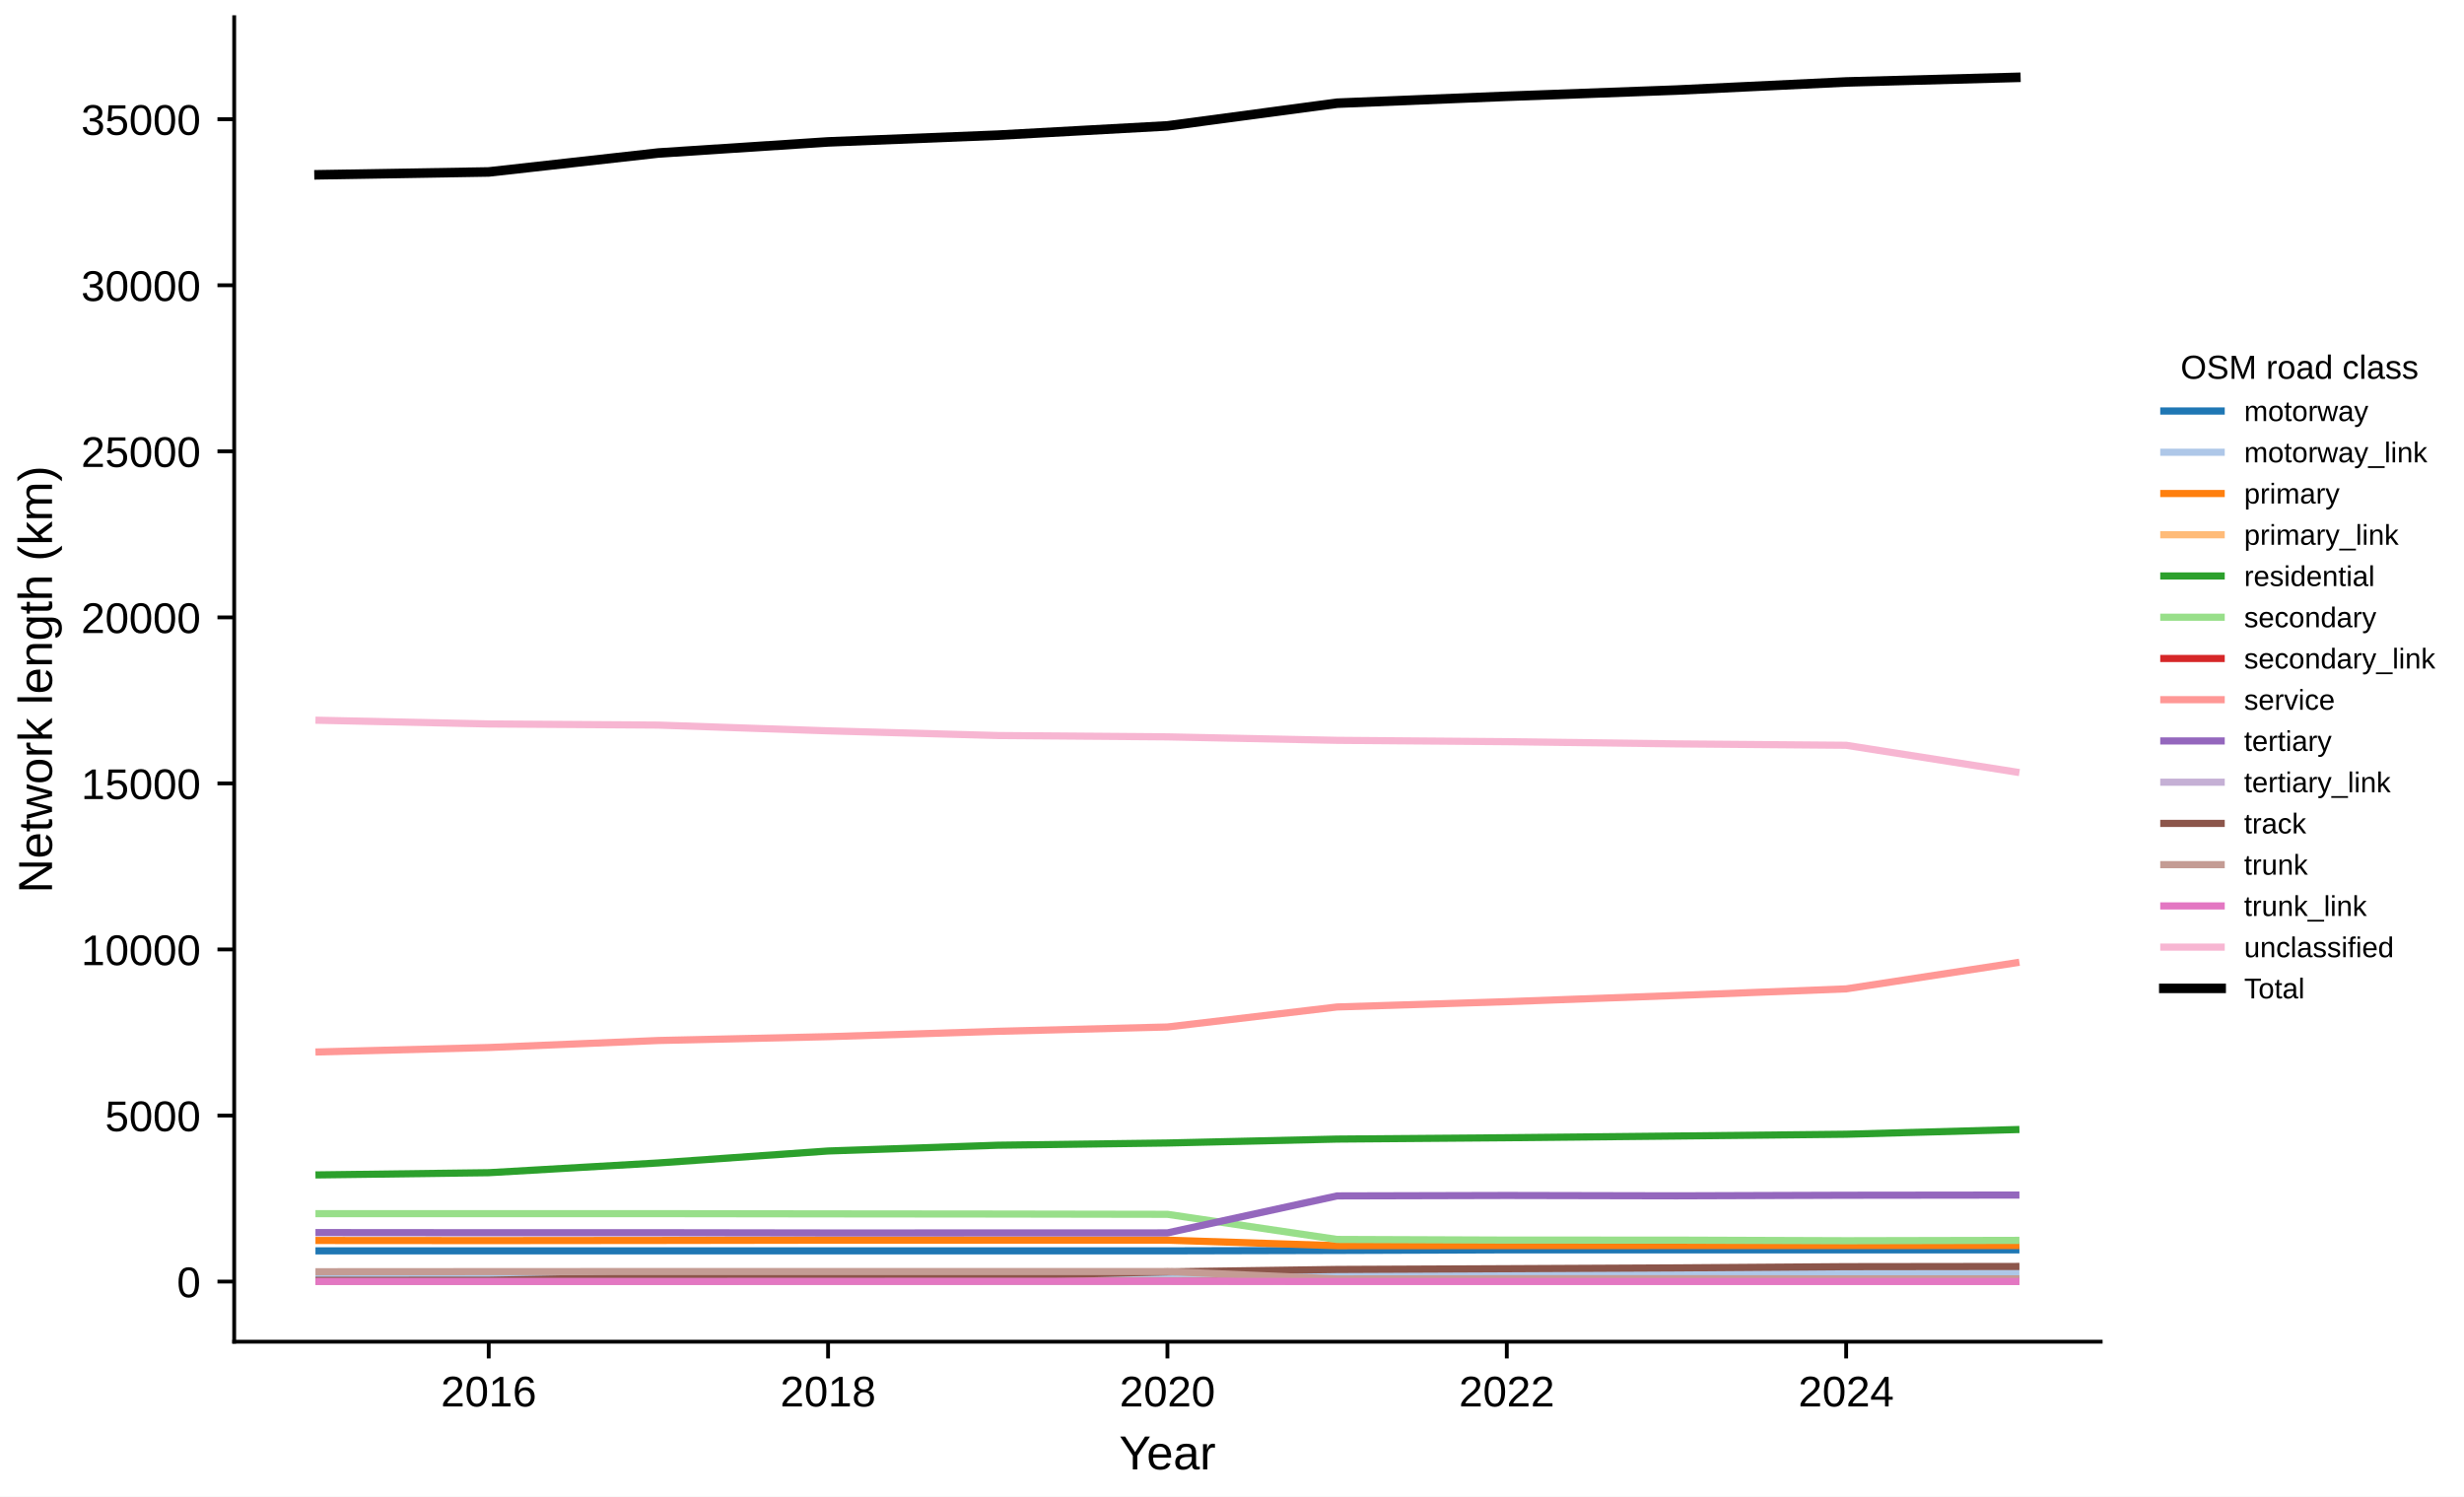
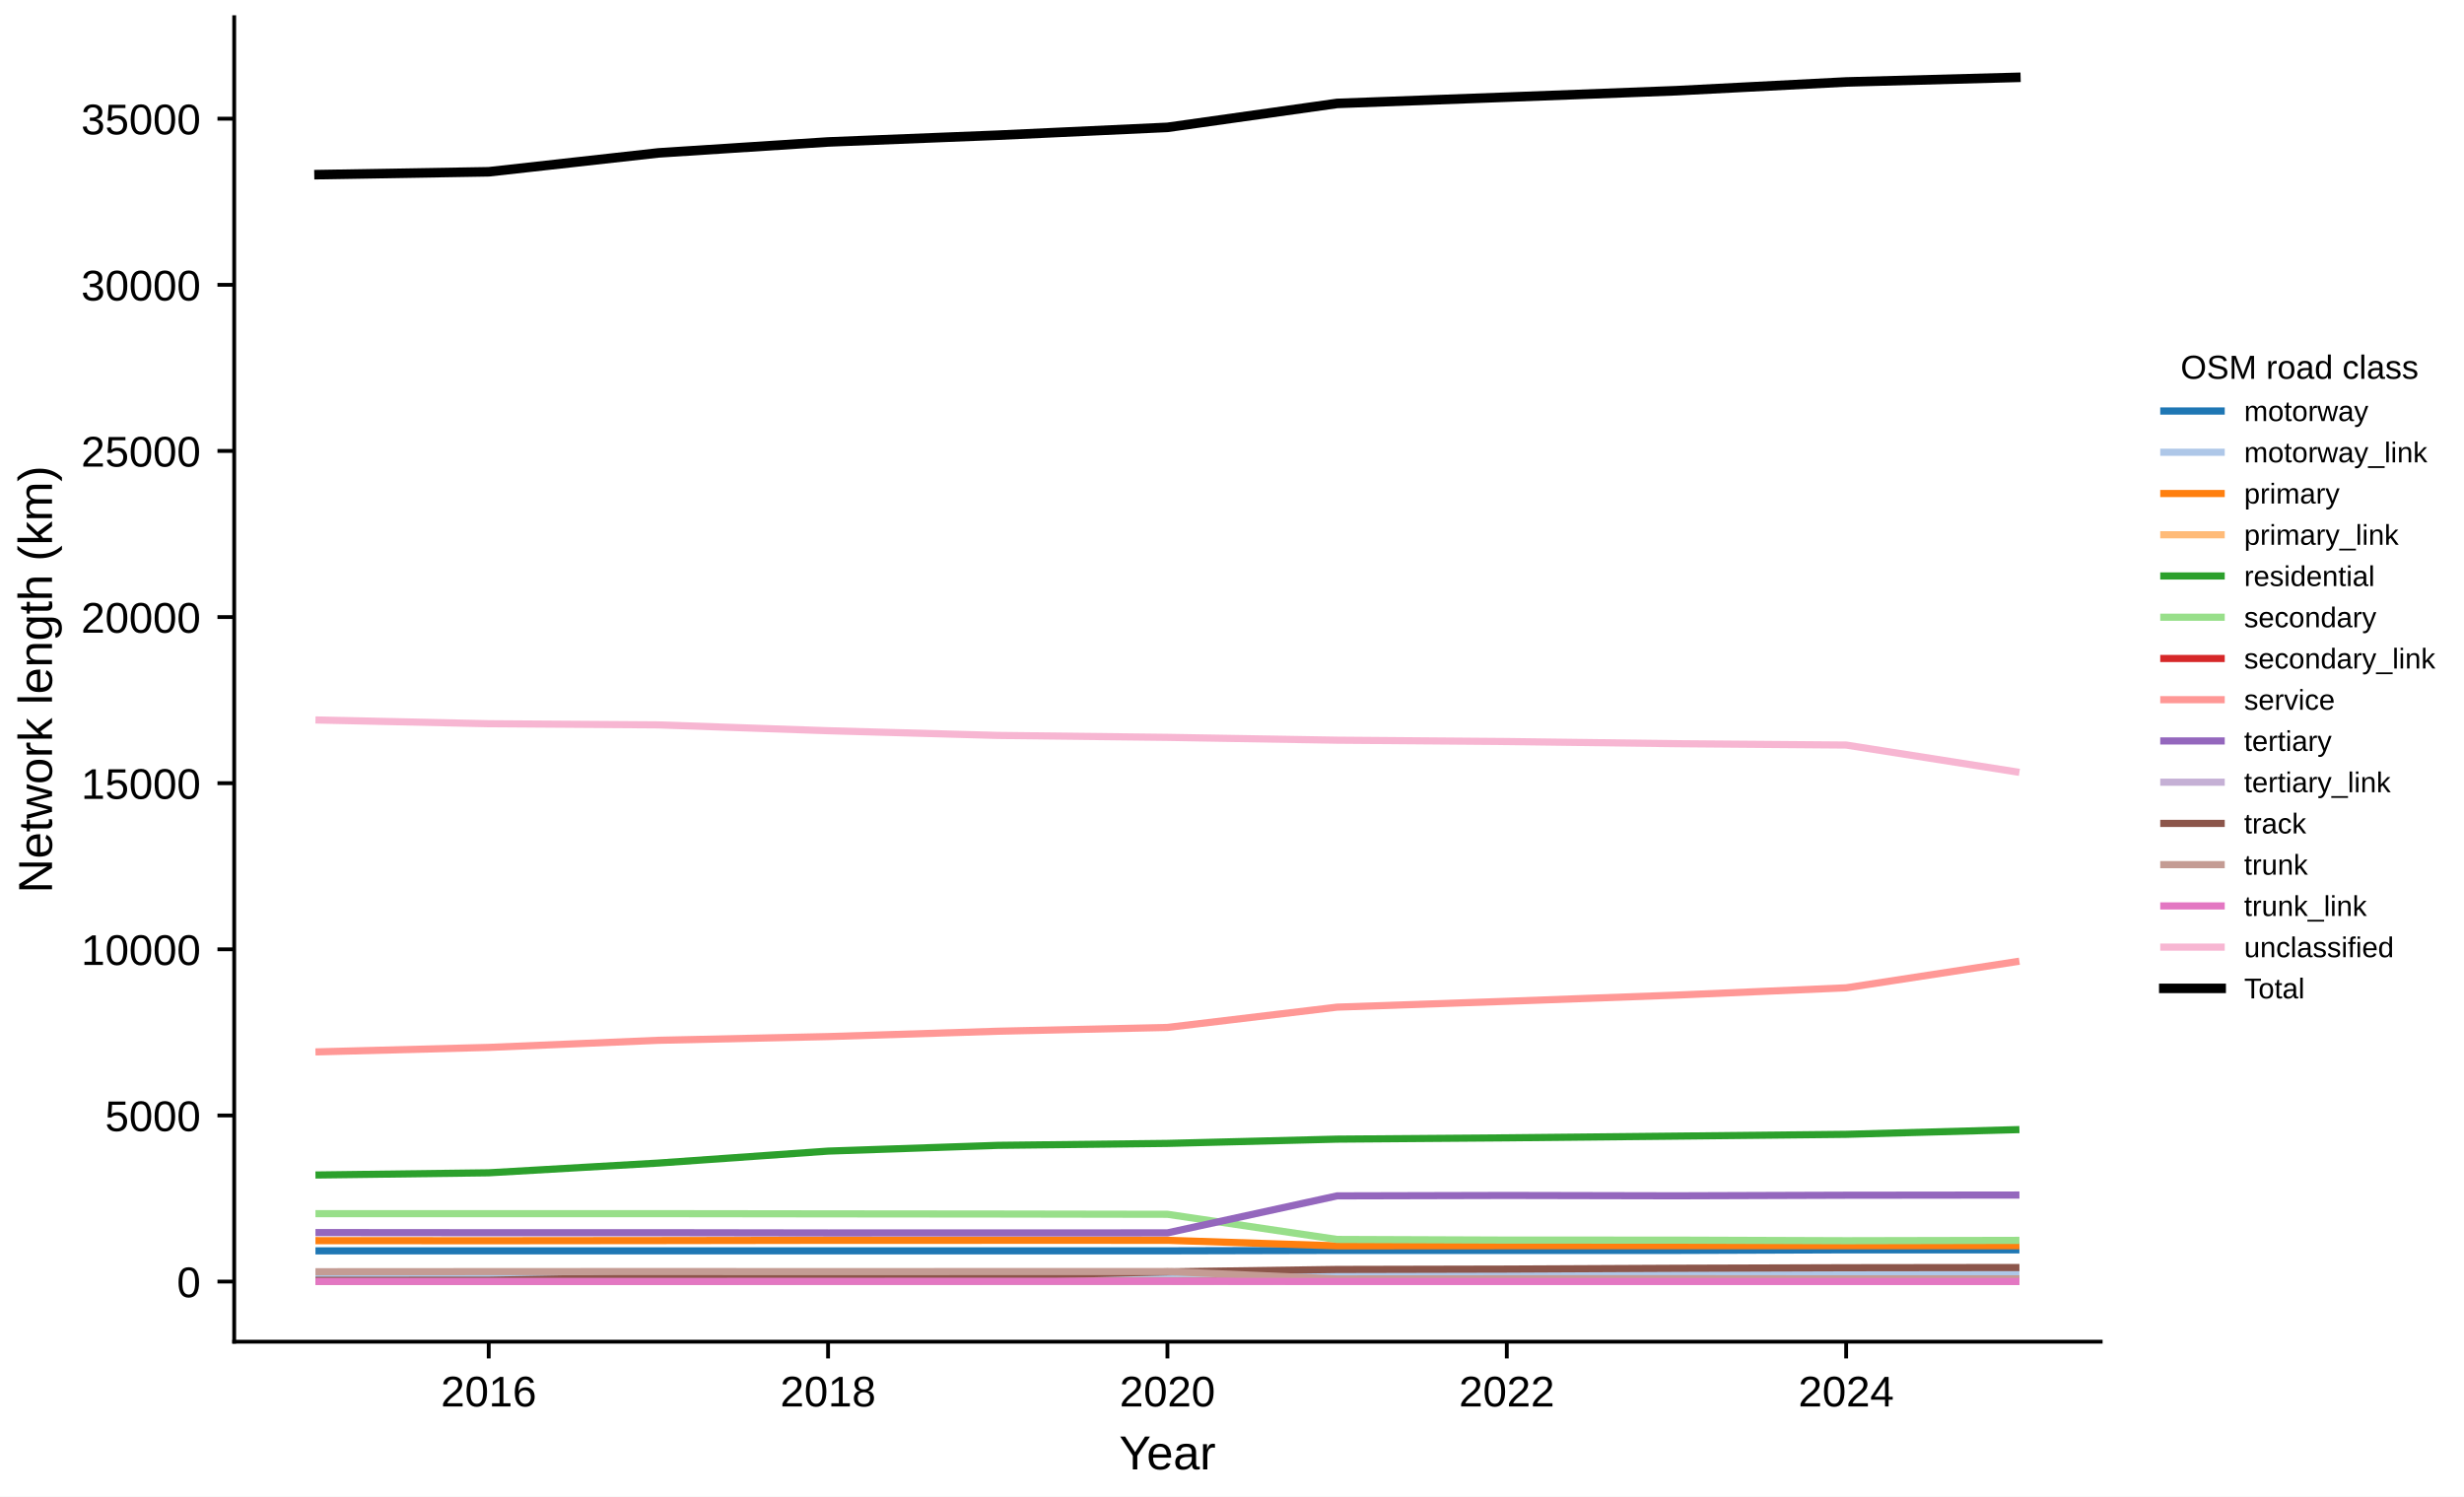
<svg xmlns="http://www.w3.org/2000/svg" xmlns:xlink="http://www.w3.org/1999/xlink" width="515.641pt" height="313.231pt" viewBox="0 0 515.641 313.231" version="1.1">
  <defs>
    <style type="text/css">*{stroke-linejoin: round; stroke-linecap: butt}</style>
  </defs>
  <g id="figure_1">
    <g id="patch_1">
      <path d="M 0 313.231  L 515.641 313.231  L 515.641 0  L 0 0  z " style="fill: #ffffff" />
    </g>
    <g id="axes_1">
      <g id="patch_2">
        <path d="M 49.009 280.8  L 439.609 280.8  L 439.609 3.6  L 49.009 3.6  z " style="fill: #ffffff" />
      </g>
      <g id="matplotlib.axis_1">
        <g id="xtick_1">
          <g id="line2d_1">
            <defs>
-               <path id="me95c634a22" d="M 0 0  L 0 3.5  " style="stroke: #000000; stroke-width: 0.8" />
+               <path id="m41bec9d7e2" d="M 0 0  L 0 3.5  " style="stroke: #000000; stroke-width: 0.8" />
            </defs>
            <g>
-               <use xlink:href="#me95c634a22" x="102.273" y="280.8" style="stroke: #000000; stroke-width: 0.8" />
+               <use xlink:href="#m41bec9d7e2" x="102.273" y="280.8" style="stroke: #000000; stroke-width: 0.8" />
            </g>
          </g>
          <g id="text_1">
            <text style="font-size: 9px; font-family: 'Arial', 'Helvetica', 'DejaVu Sans', sans-serif; text-anchor: middle" x="102.273" y="294.352" transform="rotate(-0 102.2728 294.3522)">2016</text>
          </g>
        </g>
        <g id="xtick_2">
          <g id="line2d_2">
            <g>
-               <use xlink:href="#me95c634a22" x="173.291" y="280.8" style="stroke: #000000; stroke-width: 0.8" />
+               <use xlink:href="#m41bec9d7e2" x="173.291" y="280.8" style="stroke: #000000; stroke-width: 0.8" />
            </g>
          </g>
          <g id="text_2">
            <text style="font-size: 9px; font-family: 'Arial', 'Helvetica', 'DejaVu Sans', sans-serif; text-anchor: middle" x="173.291" y="294.352" transform="rotate(-0 173.291 294.3522)">2018</text>
          </g>
        </g>
        <g id="xtick_3">
          <g id="line2d_3">
            <g>
-               <use xlink:href="#me95c634a22" x="244.309" y="280.8" style="stroke: #000000; stroke-width: 0.8" />
+               <use xlink:href="#m41bec9d7e2" x="244.309" y="280.8" style="stroke: #000000; stroke-width: 0.8" />
            </g>
          </g>
          <g id="text_3">
            <text style="font-size: 9px; font-family: 'Arial', 'Helvetica', 'DejaVu Sans', sans-serif; text-anchor: middle" x="244.309" y="294.352" transform="rotate(-0 244.3092 294.3522)">2020</text>
          </g>
        </g>
        <g id="xtick_4">
          <g id="line2d_4">
            <g>
-               <use xlink:href="#me95c634a22" x="315.327" y="280.8" style="stroke: #000000; stroke-width: 0.8" />
+               <use xlink:href="#m41bec9d7e2" x="315.327" y="280.8" style="stroke: #000000; stroke-width: 0.8" />
            </g>
          </g>
          <g id="text_4">
            <text style="font-size: 9px; font-family: 'Arial', 'Helvetica', 'DejaVu Sans', sans-serif; text-anchor: middle" x="315.327" y="294.352" transform="rotate(-0 315.3274 294.3522)">2022</text>
          </g>
        </g>
        <g id="xtick_5">
          <g id="line2d_5">
            <g>
-               <use xlink:href="#me95c634a22" x="386.346" y="280.8" style="stroke: #000000; stroke-width: 0.8" />
+               <use xlink:href="#m41bec9d7e2" x="386.346" y="280.8" style="stroke: #000000; stroke-width: 0.8" />
            </g>
          </g>
          <g id="text_5">
            <text style="font-size: 9px; font-family: 'Arial', 'Helvetica', 'DejaVu Sans', sans-serif; text-anchor: middle" x="386.346" y="294.352" transform="rotate(-0 386.3455 294.3522)">2024</text>
          </g>
        </g>
        <g id="text_6">
          <text style="font-size: 10px; font-family: 'Arial', 'Helvetica', 'DejaVu Sans', sans-serif; text-anchor: middle" x="244.309" y="307.527" transform="rotate(-0 244.3092 307.5266)">Year</text>
        </g>
      </g>
      <g id="matplotlib.axis_2">
        <g id="ytick_1">
          <g id="line2d_6">
            <defs>
-               <path id="md2507133cc" d="M 0 0  L -3.5 0  " style="stroke: #000000; stroke-width: 0.8" />
+               <path id="ma8c3be2236" d="M 0 0  L -3.5 0  " style="stroke: #000000; stroke-width: 0.8" />
            </defs>
            <g>
-               <use xlink:href="#md2507133cc" x="49.009" y="268.217" style="stroke: #000000; stroke-width: 0.8" />
+               <use xlink:href="#ma8c3be2236" x="49.009" y="268.217" style="stroke: #000000; stroke-width: 0.8" />
            </g>
          </g>
          <g id="text_7">
            <text style="font-size: 9px; font-family: 'Arial', 'Helvetica', 'DejaVu Sans', sans-serif; text-anchor: end" x="42.009" y="271.493" transform="rotate(-0 42.00918 271.4934)">0</text>
          </g>
        </g>
        <g id="ytick_2">
          <g id="line2d_7">
            <g>
-               <use xlink:href="#md2507133cc" x="49.009" y="233.465" style="stroke: #000000; stroke-width: 0.8" />
+               <use xlink:href="#ma8c3be2236" x="49.009" y="233.449" style="stroke: #000000; stroke-width: 0.8" />
            </g>
          </g>
          <g id="text_8">
-             <text style="font-size: 9px; font-family: 'Arial', 'Helvetica', 'DejaVu Sans', sans-serif; text-anchor: end" x="42.009" y="236.741" transform="rotate(-0 42.00918 236.7409)">5000</text>
+             <text style="font-size: 9px; font-family: 'Arial', 'Helvetica', 'DejaVu Sans', sans-serif; text-anchor: end" x="42.009" y="236.725" transform="rotate(-0 42.00918 236.7251)">5000</text>
          </g>
        </g>
        <g id="ytick_3">
          <g id="line2d_8">
            <g>
-               <use xlink:href="#md2507133cc" x="49.009" y="198.712" style="stroke: #000000; stroke-width: 0.8" />
+               <use xlink:href="#ma8c3be2236" x="49.009" y="198.681" style="stroke: #000000; stroke-width: 0.8" />
            </g>
          </g>
          <g id="text_9">
-             <text style="font-size: 9px; font-family: 'Arial', 'Helvetica', 'DejaVu Sans', sans-serif; text-anchor: end" x="42.009" y="201.988" transform="rotate(-0 42.00918 201.9884)">10000</text>
+             <text style="font-size: 9px; font-family: 'Arial', 'Helvetica', 'DejaVu Sans', sans-serif; text-anchor: end" x="42.009" y="201.957" transform="rotate(-0 42.00918 201.9568)">10000</text>
          </g>
        </g>
        <g id="ytick_4">
          <g id="line2d_9">
            <g>
-               <use xlink:href="#md2507133cc" x="49.009" y="163.96" style="stroke: #000000; stroke-width: 0.8" />
+               <use xlink:href="#ma8c3be2236" x="49.009" y="163.912" style="stroke: #000000; stroke-width: 0.8" />
            </g>
          </g>
          <g id="text_10">
-             <text style="font-size: 9px; font-family: 'Arial', 'Helvetica', 'DejaVu Sans', sans-serif; text-anchor: end" x="42.009" y="167.236" transform="rotate(-0 42.00918 167.2359)">15000</text>
+             <text style="font-size: 9px; font-family: 'Arial', 'Helvetica', 'DejaVu Sans', sans-serif; text-anchor: end" x="42.009" y="167.189" transform="rotate(-0 42.00918 167.1885)">15000</text>
          </g>
        </g>
        <g id="ytick_5">
          <g id="line2d_10">
            <g>
-               <use xlink:href="#md2507133cc" x="49.009" y="129.207" style="stroke: #000000; stroke-width: 0.8" />
+               <use xlink:href="#ma8c3be2236" x="49.009" y="129.144" style="stroke: #000000; stroke-width: 0.8" />
            </g>
          </g>
          <g id="text_11">
-             <text style="font-size: 9px; font-family: 'Arial', 'Helvetica', 'DejaVu Sans', sans-serif; text-anchor: end" x="42.009" y="132.483" transform="rotate(-0 42.00918 132.4834)">20000</text>
+             <text style="font-size: 9px; font-family: 'Arial', 'Helvetica', 'DejaVu Sans', sans-serif; text-anchor: end" x="42.009" y="132.42" transform="rotate(-0 42.00918 132.4203)">20000</text>
          </g>
        </g>
        <g id="ytick_6">
          <g id="line2d_11">
            <g>
-               <use xlink:href="#md2507133cc" x="49.009" y="94.455" style="stroke: #000000; stroke-width: 0.8" />
+               <use xlink:href="#ma8c3be2236" x="49.009" y="94.376" style="stroke: #000000; stroke-width: 0.8" />
            </g>
          </g>
          <g id="text_12">
-             <text style="font-size: 9px; font-family: 'Arial', 'Helvetica', 'DejaVu Sans', sans-serif; text-anchor: end" x="42.009" y="97.731" transform="rotate(-0 42.00918 97.73095)">25000</text>
+             <text style="font-size: 9px; font-family: 'Arial', 'Helvetica', 'DejaVu Sans', sans-serif; text-anchor: end" x="42.009" y="97.652" transform="rotate(-0 42.00918 97.65197)">25000</text>
          </g>
        </g>
        <g id="ytick_7">
          <g id="line2d_12">
            <g>
-               <use xlink:href="#md2507133cc" x="49.009" y="59.702" style="stroke: #000000; stroke-width: 0.8" />
+               <use xlink:href="#ma8c3be2236" x="49.009" y="59.608" style="stroke: #000000; stroke-width: 0.8" />
            </g>
          </g>
          <g id="text_13">
-             <text style="font-size: 9px; font-family: 'Arial', 'Helvetica', 'DejaVu Sans', sans-serif; text-anchor: end" x="42.009" y="62.978" transform="rotate(-0 42.00918 62.97847)">30000</text>
+             <text style="font-size: 9px; font-family: 'Arial', 'Helvetica', 'DejaVu Sans', sans-serif; text-anchor: end" x="42.009" y="62.884" transform="rotate(-0 42.00918 62.88369)">30000</text>
          </g>
        </g>
        <g id="ytick_8">
          <g id="line2d_13">
            <g>
-               <use xlink:href="#md2507133cc" x="49.009" y="24.95" style="stroke: #000000; stroke-width: 0.8" />
+               <use xlink:href="#ma8c3be2236" x="49.009" y="24.839" style="stroke: #000000; stroke-width: 0.8" />
            </g>
          </g>
          <g id="text_14">
-             <text style="font-size: 9px; font-family: 'Arial', 'Helvetica', 'DejaVu Sans', sans-serif; text-anchor: end" x="42.009" y="28.226" transform="rotate(-0 42.00918 28.22599)">35000</text>
+             <text style="font-size: 9px; font-family: 'Arial', 'Helvetica', 'DejaVu Sans', sans-serif; text-anchor: end" x="42.009" y="28.115" transform="rotate(-0 42.00918 28.11541)">35000</text>
          </g>
        </g>
        <g id="text_15">
          <text style="font-size: 10px; font-family: 'Arial', 'Helvetica', 'DejaVu Sans', sans-serif; text-anchor: middle" x="10.88" y="142.2" transform="rotate(-90 10.88027 142.2)">Network length (km)</text>
        </g>
      </g>
      <g id="line2d_14">
-         <path d="M 66.764 261.791  L 102.273 261.792  L 137.782 261.792  L 173.291 261.792  L 208.8 261.792  L 244.309 261.79  L 279.818 261.704  L 315.327 261.578  L 350.836 261.58  L 386.346 261.58  L 421.855 261.58  " clip-path="url(#p730cfefe15)" style="fill: none; stroke: #1f77b4; stroke-width: 1.5; stroke-linecap: square" />
+         <path d="M 66.764 261.788  L 102.273 261.789  L 137.782 261.789  L 173.291 261.789  L 208.8 261.789  L 244.309 261.787  L 279.818 261.701  L 315.327 261.701  L 350.836 261.701  L 386.346 261.577  L 421.855 261.577  " clip-path="url(#p1a33ce7834)" style="fill: none; stroke: #1f77b4; stroke-width: 1.5; stroke-linecap: square" />
      </g>
      <g id="line2d_15">
-         <path d="M 66.764 266.6  L 102.273 266.6  L 137.782 266.591  L 173.291 266.591  L 208.8 266.589  L 244.309 266.585  L 279.818 266.565  L 315.327 266.534  L 350.836 266.527  L 386.346 266.519  L 421.855 266.482  " clip-path="url(#p730cfefe15)" style="fill: none; stroke: #aec7e8; stroke-width: 1.5; stroke-linecap: square" />
+         <path d="M 66.764 266.599  L 102.273 266.599  L 137.782 266.594  L 173.291 266.59  L 208.8 266.596  L 244.309 266.592  L 279.818 266.571  L 315.327 266.571  L 350.836 266.526  L 386.346 266.519  L 421.855 266.481  " clip-path="url(#p1a33ce7834)" style="fill: none; stroke: #aec7e8; stroke-width: 1.5; stroke-linecap: square" />
      </g>
      <g id="line2d_16">
-         <path d="M 66.764 259.619  L 102.273 259.643  L 137.782 259.61  L 173.291 259.557  L 208.8 259.552  L 244.309 259.55  L 279.818 260.709  L 315.327 260.684  L 350.836 260.679  L 386.346 260.679  L 421.855 260.678  " clip-path="url(#p730cfefe15)" style="fill: none; stroke: #ff7f0e; stroke-width: 1.5; stroke-linecap: square" />
+         <path d="M 66.764 259.65  L 102.273 259.67  L 137.782 259.637  L 173.291 259.585  L 208.8 259.579  L 244.309 259.58  L 279.818 260.743  L 315.327 260.719  L 350.836 260.713  L 386.346 260.713  L 421.855 260.712  " clip-path="url(#p1a33ce7834)" style="fill: none; stroke: #ff7f0e; stroke-width: 1.5; stroke-linecap: square" />
      </g>
      <g id="line2d_17">
-         <path d="M 66.764 268.098  L 102.273 268.098  L 137.782 268.123  L 173.291 268.039  L 208.8 268.041  L 244.309 268.035  L 279.818 268.036  L 315.327 268.031  L 350.836 268.028  L 386.346 268.024  L 421.855 268.024  " clip-path="url(#p730cfefe15)" style="fill: none; stroke: #ffbb78; stroke-width: 1.5; stroke-linecap: square" />
+         <path d="M 66.764 268.098  L 102.273 268.098  L 137.782 268.123  L 173.291 268.039  L 208.8 268.041  L 244.309 268.035  L 279.818 268.036  L 315.327 268.031  L 350.836 268.028  L 386.346 268.023  L 421.855 268.023  " clip-path="url(#p1a33ce7834)" style="fill: none; stroke: #ffbb78; stroke-width: 1.5; stroke-linecap: square" />
      </g>
      <g id="line2d_18">
-         <path d="M 66.764 245.89  L 102.273 245.43  L 137.782 243.391  L 173.291 240.887  L 208.8 239.681  L 244.309 239.215  L 279.818 238.395  L 315.327 238.113  L 350.836 237.755  L 386.346 237.382  L 421.855 236.409  " clip-path="url(#p730cfefe15)" style="fill: none; stroke: #2ca02c; stroke-width: 1.5; stroke-linecap: square" />
+         <path d="M 66.764 245.905  L 102.273 245.451  L 137.782 243.413  L 173.291 240.911  L 208.8 239.709  L 244.309 239.299  L 279.818 238.407  L 315.327 238.135  L 350.836 237.776  L 386.346 237.402  L 421.855 236.428  " clip-path="url(#p1a33ce7834)" style="fill: none; stroke: #2ca02c; stroke-width: 1.5; stroke-linecap: square" />
      </g>
      <g id="line2d_19">
-         <path d="M 66.764 254.009  L 102.273 254.006  L 137.782 254.004  L 173.291 254.049  L 208.8 254.082  L 244.309 254.14  L 279.818 259.4  L 315.327 259.534  L 350.836 259.545  L 386.346 259.667  L 421.855 259.595  " clip-path="url(#p730cfefe15)" style="fill: none; stroke: #98df8a; stroke-width: 1.5; stroke-linecap: square" />
+         <path d="M 66.764 254.006  L 102.273 254.003  L 137.782 254.003  L 173.291 254.047  L 208.8 254.079  L 244.309 254.136  L 279.818 259.399  L 315.327 259.533  L 350.836 259.544  L 386.346 259.666  L 421.855 259.595  " clip-path="url(#p1a33ce7834)" style="fill: none; stroke: #98df8a; stroke-width: 1.5; stroke-linecap: square" />
      </g>
      <g id="line2d_20">
-         <path d="M 66.764 268.112  L 102.273 268.113  L 137.782 268.119  L 173.291 268.085  L 208.8 268.086  L 244.309 268.086  L 279.818 268.007  L 315.327 268.007  L 350.836 268.006  L 386.346 268.003  L 421.855 268.079  " clip-path="url(#p730cfefe15)" style="fill: none; stroke: #d62728; stroke-width: 1.5; stroke-linecap: square" />
+         <path d="M 66.764 268.112  L 102.273 268.113  L 137.782 268.119  L 173.291 268.085  L 208.8 268.086  L 244.309 268.086  L 279.818 268.007  L 315.327 268.007  L 350.836 268.006  L 386.346 268.003  L 421.855 268.079  " clip-path="url(#p1a33ce7834)" style="fill: none; stroke: #d62728; stroke-width: 1.5; stroke-linecap: square" />
      </g>
      <g id="line2d_21">
-         <path d="M 66.764 220.153  L 102.273 219.231  L 137.782 217.763  L 173.291 216.963  L 208.8 215.841  L 244.309 214.935  L 279.818 210.746  L 315.327 209.636  L 350.836 208.341  L 386.346 206.957  L 421.855 201.505  " clip-path="url(#p730cfefe15)" style="fill: none; stroke: #ff9896; stroke-width: 1.5; stroke-linecap: square" />
+         <path d="M 66.764 220.131  L 102.273 219.209  L 137.782 217.721  L 173.291 216.942  L 208.8 215.823  L 244.309 215.03  L 279.818 210.782  L 315.327 209.559  L 350.836 208.262  L 386.346 206.736  L 421.855 201.283  " clip-path="url(#p1a33ce7834)" style="fill: none; stroke: #ff9896; stroke-width: 1.5; stroke-linecap: square" />
      </g>
      <g id="line2d_22">
-         <path d="M 66.764 257.967  L 102.273 257.995  L 137.782 257.992  L 173.291 258.044  L 208.8 258.039  L 244.309 258.027  L 279.818 250.288  L 315.327 250.199  L 350.836 250.272  L 386.346 250.151  L 421.855 250.111  " clip-path="url(#p730cfefe15)" style="fill: none; stroke: #9467bd; stroke-width: 1.5; stroke-linecap: square" />
+         <path d="M 66.764 257.964  L 102.273 257.993  L 137.782 257.989  L 173.291 258.041  L 208.8 258.036  L 244.309 258.024  L 279.818 250.281  L 315.327 250.194  L 350.836 250.267  L 386.346 250.146  L 421.855 250.107  " clip-path="url(#p1a33ce7834)" style="fill: none; stroke: #9467bd; stroke-width: 1.5; stroke-linecap: square" />
      </g>
      <g id="line2d_23">
-         <path d="M 66.764 268.131  L 102.273 268.132  L 137.782 268.145  L 173.291 268.131  L 208.8 268.133  L 244.309 268.132  L 279.818 268.093  L 315.327 268.092  L 350.836 268.094  L 386.346 268.094  L 421.855 268.094  " clip-path="url(#p730cfefe15)" style="fill: none; stroke: #c5b0d5; stroke-width: 1.5; stroke-linecap: square" />
+         <path d="M 66.764 268.131  L 102.273 268.132  L 137.782 268.145  L 173.291 268.131  L 208.8 268.133  L 244.309 268.132  L 279.818 268.092  L 315.327 268.092  L 350.836 268.094  L 386.346 268.094  L 421.855 268.094  " clip-path="url(#p1a33ce7834)" style="fill: none; stroke: #c5b0d5; stroke-width: 1.5; stroke-linecap: square" />
      </g>
      <g id="line2d_24">
-         <path d="M 66.764 267.95  L 102.273 267.934  L 137.782 267.26  L 173.291 267.145  L 208.8 267.055  L 244.309 266.178  L 279.818 265.682  L 315.327 265.525  L 350.836 265.353  L 386.346 265.098  L 421.855 265.054  " clip-path="url(#p730cfefe15)" style="fill: none; stroke: #8c564b; stroke-width: 1.5; stroke-linecap: square" />
+         <path d="M 66.764 267.95  L 102.273 267.934  L 137.782 267.278  L 173.291 267.144  L 208.8 267.055  L 244.309 266.177  L 279.818 265.68  L 315.327 265.603  L 350.836 265.432  L 386.346 265.319  L 421.855 265.275  " clip-path="url(#p1a33ce7834)" style="fill: none; stroke: #8c564b; stroke-width: 1.5; stroke-linecap: square" />
      </g>
      <g id="line2d_25">
-         <path d="M 66.764 266.156  L 102.273 266.136  L 137.782 266.118  L 173.291 266.125  L 208.8 266.12  L 244.309 266.121  L 279.818 267.656  L 315.327 267.62  L 350.836 267.617  L 386.346 267.65  L 421.855 267.65  " clip-path="url(#p730cfefe15)" style="fill: none; stroke: #c49c94; stroke-width: 1.5; stroke-linecap: square" />
+         <path d="M 66.764 266.156  L 102.273 266.136  L 137.782 266.118  L 173.291 266.136  L 208.8 266.121  L 244.309 266.122  L 279.818 267.657  L 315.327 267.62  L 350.836 267.618  L 386.346 267.651  L 421.855 267.651  " clip-path="url(#p1a33ce7834)" style="fill: none; stroke: #c49c94; stroke-width: 1.5; stroke-linecap: square" />
      </g>
      <g id="line2d_26">
-         <path d="M 66.764 268.183  L 102.273 268.183  L 137.782 268.184  L 173.291 268.162  L 208.8 268.16  L 244.309 268.159  L 279.818 268.2  L 315.327 268.198  L 350.836 268.193  L 386.346 268.195  L 421.855 268.195  " clip-path="url(#p730cfefe15)" style="fill: none; stroke: #e377c2; stroke-width: 1.5; stroke-linecap: square" />
+         <path d="M 66.764 268.183  L 102.273 268.183  L 137.782 268.184  L 173.291 268.162  L 208.8 268.16  L 244.309 268.159  L 279.818 268.2  L 315.327 268.198  L 350.836 268.193  L 386.346 268.195  L 421.855 268.195  " clip-path="url(#p1a33ce7834)" style="fill: none; stroke: #e377c2; stroke-width: 1.5; stroke-linecap: square" />
      </g>
      <g id="line2d_27">
-         <path d="M 66.764 150.743  L 102.273 151.517  L 137.782 151.754  L 173.291 152.955  L 208.8 153.939  L 244.309 154.215  L 279.818 154.942  L 315.327 155.223  L 350.836 155.686  L 386.346 155.978  L 421.855 161.569  " clip-path="url(#p730cfefe15)" style="fill: none; stroke: #f7b6d2; stroke-width: 1.5; stroke-linecap: square" />
+         <path d="M 66.764 150.695  L 102.273 151.468  L 137.782 151.711  L 173.291 152.932  L 208.8 153.915  L 244.309 154.32  L 279.818 154.912  L 315.327 155.193  L 350.836 155.646  L 386.346 155.931  L 421.855 161.524  " clip-path="url(#p1a33ce7834)" style="fill: none; stroke: #f7b6d2; stroke-width: 1.5; stroke-linecap: square" />
      </g>
      <g id="line2d_28">
-         <path d="M 66.764 36.577  L 102.273 35.985  L 137.782 32.021  L 173.291 29.7  L 208.8 28.286  L 244.309 26.344  L 279.818 21.598  L 315.327 20.151  L 350.836 18.851  L 386.346 17.152  L 421.855 16.2  " clip-path="url(#p730cfefe15)" style="fill: none; stroke: #000000; stroke-width: 2; stroke-linecap: square" />
+         <path d="M 66.764 36.544  L 102.273 35.952  L 137.782 32  L 173.291 29.71  L 208.8 28.297  L 244.309 26.655  L 279.818 21.645  L 315.327 20.332  L 350.836 18.982  L 386.346 17.152  L 421.855 16.2  " clip-path="url(#p1a33ce7834)" style="fill: none; stroke: #000000; stroke-width: 2; stroke-linecap: square" />
      </g>
      <g id="patch_3">
        <path d="M 49.009 280.8  L 49.009 3.6  " style="fill: none; stroke: #000000; stroke-width: 0.8; stroke-linejoin: miter; stroke-linecap: square" />
      </g>
      <g id="patch_4">
        <path d="M 49.009 280.8  L 439.609 280.8  " style="fill: none; stroke: #000000; stroke-width: 0.8; stroke-linejoin: miter; stroke-linecap: square" />
      </g>
      <g id="legend_1">
        <g id="text_16">
          <text style="font-size: 7px; font-family: 'Arial', 'Helvetica', 'DejaVu Sans', sans-serif; text-anchor: start" x="456.336" y="79.282" transform="rotate(-0 456.3358 79.28159)">OSM road class</text>
        </g>
        <g id="line2d_29">
          <path d="M 452.821 86.023  L 458.821 86.023  L 464.821 86.023  " style="fill: none; stroke: #1f77b4; stroke-width: 1.5; stroke-linecap: square" />
        </g>
        <g id="text_17">
          <text style="font-size: 6px; font-family: 'Arial', 'Helvetica', 'DejaVu Sans', sans-serif; text-anchor: start" x="469.621" y="88.123" transform="rotate(-0 469.6212 88.1229)">motorway</text>
        </g>
        <g id="line2d_30">
          <path d="M 452.821 94.654  L 458.821 94.654  L 464.821 94.654  " style="fill: none; stroke: #aec7e8; stroke-width: 1.5; stroke-linecap: square" />
        </g>
        <g id="text_18">
          <text style="font-size: 6px; font-family: 'Arial', 'Helvetica', 'DejaVu Sans', sans-serif; text-anchor: start" x="469.621" y="96.754" transform="rotate(-0 469.6212 96.75388)">motorway_link</text>
        </g>
        <g id="line2d_31">
          <path d="M 452.821 103.285  L 458.821 103.285  L 464.821 103.285  " style="fill: none; stroke: #ff7f0e; stroke-width: 1.5; stroke-linecap: square" />
        </g>
        <g id="text_19">
          <text style="font-size: 6px; font-family: 'Arial', 'Helvetica', 'DejaVu Sans', sans-serif; text-anchor: start" x="469.621" y="105.385" transform="rotate(-0 469.6212 105.3849)">primary</text>
        </g>
        <g id="line2d_32">
          <path d="M 452.821 111.916  L 458.821 111.916  L 464.821 111.916  " style="fill: none; stroke: #ffbb78; stroke-width: 1.5; stroke-linecap: square" />
        </g>
        <g id="text_20">
          <text style="font-size: 6px; font-family: 'Arial', 'Helvetica', 'DejaVu Sans', sans-serif; text-anchor: start" x="469.621" y="114.016" transform="rotate(-0 469.6212 114.0158)">primary_link</text>
        </g>
        <g id="line2d_33">
          <path d="M 452.821 120.547  L 458.821 120.547  L 464.821 120.547  " style="fill: none; stroke: #2ca02c; stroke-width: 1.5; stroke-linecap: square" />
        </g>
        <g id="text_21">
          <text style="font-size: 6px; font-family: 'Arial', 'Helvetica', 'DejaVu Sans', sans-serif; text-anchor: start" x="469.621" y="122.647" transform="rotate(-0 469.6212 122.6468)">residential</text>
        </g>
        <g id="line2d_34">
          <path d="M 452.821 129.178  L 458.821 129.178  L 464.821 129.178  " style="fill: none; stroke: #98df8a; stroke-width: 1.5; stroke-linecap: square" />
        </g>
        <g id="text_22">
          <text style="font-size: 6px; font-family: 'Arial', 'Helvetica', 'DejaVu Sans', sans-serif; text-anchor: start" x="469.621" y="131.278" transform="rotate(-0 469.6212 131.2777)">secondary</text>
        </g>
        <g id="line2d_35">
          <path d="M 452.821 137.809  L 458.821 137.809  L 464.821 137.809  " style="fill: none; stroke: #d62728; stroke-width: 1.5; stroke-linecap: square" />
        </g>
        <g id="text_23">
          <text style="font-size: 6px; font-family: 'Arial', 'Helvetica', 'DejaVu Sans', sans-serif; text-anchor: start" x="469.621" y="139.909" transform="rotate(-0 469.6212 139.9086)">secondary_link</text>
        </g>
        <g id="line2d_36">
          <path d="M 452.821 146.44  L 458.821 146.44  L 464.821 146.44  " style="fill: none; stroke: #ff9896; stroke-width: 1.5; stroke-linecap: square" />
        </g>
        <g id="text_24">
          <text style="font-size: 6px; font-family: 'Arial', 'Helvetica', 'DejaVu Sans', sans-serif; text-anchor: start" x="469.621" y="148.54" transform="rotate(-0 469.6212 148.5396)">service</text>
        </g>
        <g id="line2d_37">
          <path d="M 452.821 155.07  L 458.821 155.07  L 464.821 155.07  " style="fill: none; stroke: #9467bd; stroke-width: 1.5; stroke-linecap: square" />
        </g>
        <g id="text_25">
          <text style="font-size: 6px; font-family: 'Arial', 'Helvetica', 'DejaVu Sans', sans-serif; text-anchor: start" x="469.621" y="157.17" transform="rotate(-0 469.6212 157.1705)">tertiary</text>
        </g>
        <g id="line2d_38">
          <path d="M 452.821 163.701  L 458.821 163.701  L 464.821 163.701  " style="fill: none; stroke: #c5b0d5; stroke-width: 1.5; stroke-linecap: square" />
        </g>
        <g id="text_26">
          <text style="font-size: 6px; font-family: 'Arial', 'Helvetica', 'DejaVu Sans', sans-serif; text-anchor: start" x="469.621" y="165.801" transform="rotate(-0 469.6212 165.8015)">tertiary_link</text>
        </g>
        <g id="line2d_39">
          <path d="M 452.821 172.332  L 458.821 172.332  L 464.821 172.332  " style="fill: none; stroke: #8c564b; stroke-width: 1.5; stroke-linecap: square" />
        </g>
        <g id="text_27">
          <text style="font-size: 6px; font-family: 'Arial', 'Helvetica', 'DejaVu Sans', sans-serif; text-anchor: start" x="469.621" y="174.432" transform="rotate(-0 469.6212 174.4324)">track</text>
        </g>
        <g id="line2d_40">
          <path d="M 452.821 180.963  L 458.821 180.963  L 464.821 180.963  " style="fill: none; stroke: #c49c94; stroke-width: 1.5; stroke-linecap: square" />
        </g>
        <g id="text_28">
          <text style="font-size: 6px; font-family: 'Arial', 'Helvetica', 'DejaVu Sans', sans-serif; text-anchor: start" x="469.621" y="183.063" transform="rotate(-0 469.6212 183.0633)">trunk</text>
        </g>
        <g id="line2d_41">
          <path d="M 452.821 189.594  L 458.821 189.594  L 464.821 189.594  " style="fill: none; stroke: #e377c2; stroke-width: 1.5; stroke-linecap: square" />
        </g>
        <g id="text_29">
          <text style="font-size: 6px; font-family: 'Arial', 'Helvetica', 'DejaVu Sans', sans-serif; text-anchor: start" x="469.621" y="191.694" transform="rotate(-0 469.6212 191.6942)">trunk_link</text>
        </g>
        <g id="line2d_42">
          <path d="M 452.821 198.225  L 458.821 198.225  L 464.821 198.225  " style="fill: none; stroke: #f7b6d2; stroke-width: 1.5; stroke-linecap: square" />
        </g>
        <g id="text_30">
          <text style="font-size: 6px; font-family: 'Arial', 'Helvetica', 'DejaVu Sans', sans-serif; text-anchor: start" x="469.621" y="200.325" transform="rotate(-0 469.6212 200.325)">unclassified</text>
        </g>
        <g id="line2d_43">
          <path d="M 452.821 206.856  L 458.821 206.856  L 464.821 206.856  " style="fill: none; stroke: #000000; stroke-width: 2; stroke-linecap: square" />
        </g>
        <g id="text_31">
          <text style="font-size: 6px; font-family: 'Arial', 'Helvetica', 'DejaVu Sans', sans-serif; text-anchor: start" x="469.621" y="208.956" transform="rotate(-0 469.6212 208.9559)">Total</text>
        </g>
      </g>
    </g>
  </g>
  <defs>
-     <clipPath id="p730cfefe15">
+     <clipPath id="p1a33ce7834">
      <rect x="49.009" y="3.6" width="390.6" height="277.2" />
    </clipPath>
  </defs>
</svg>
